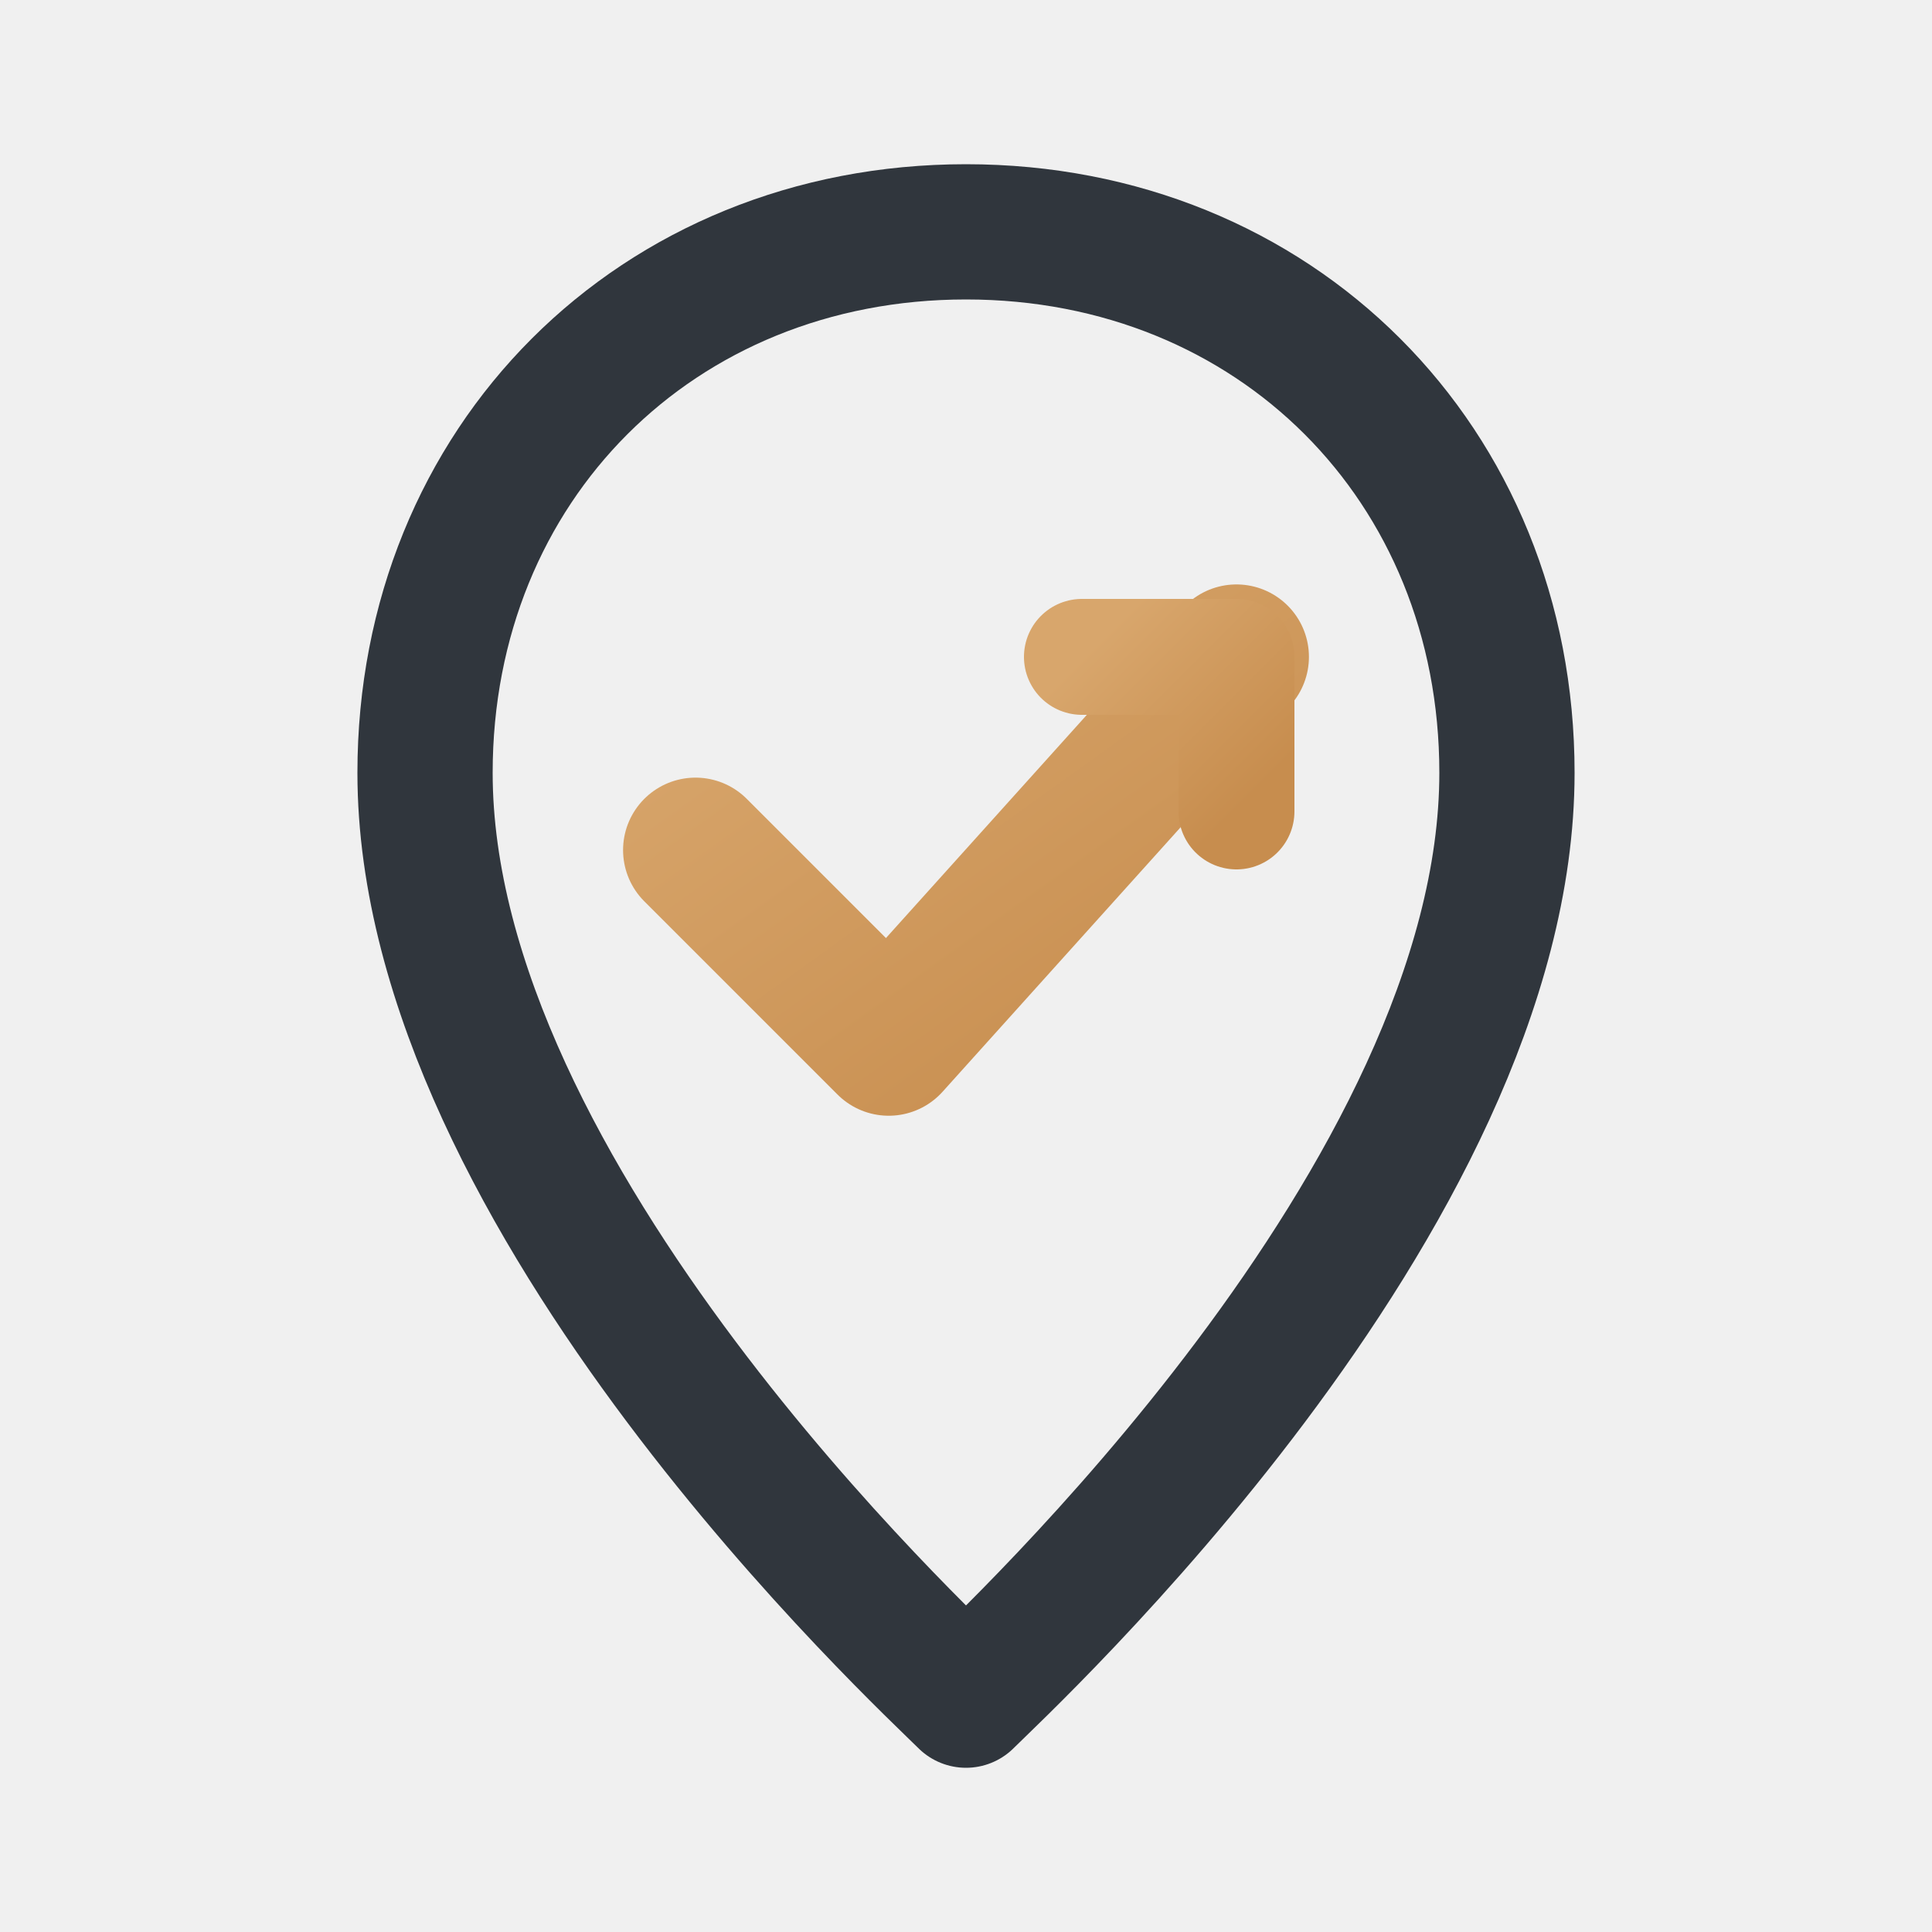
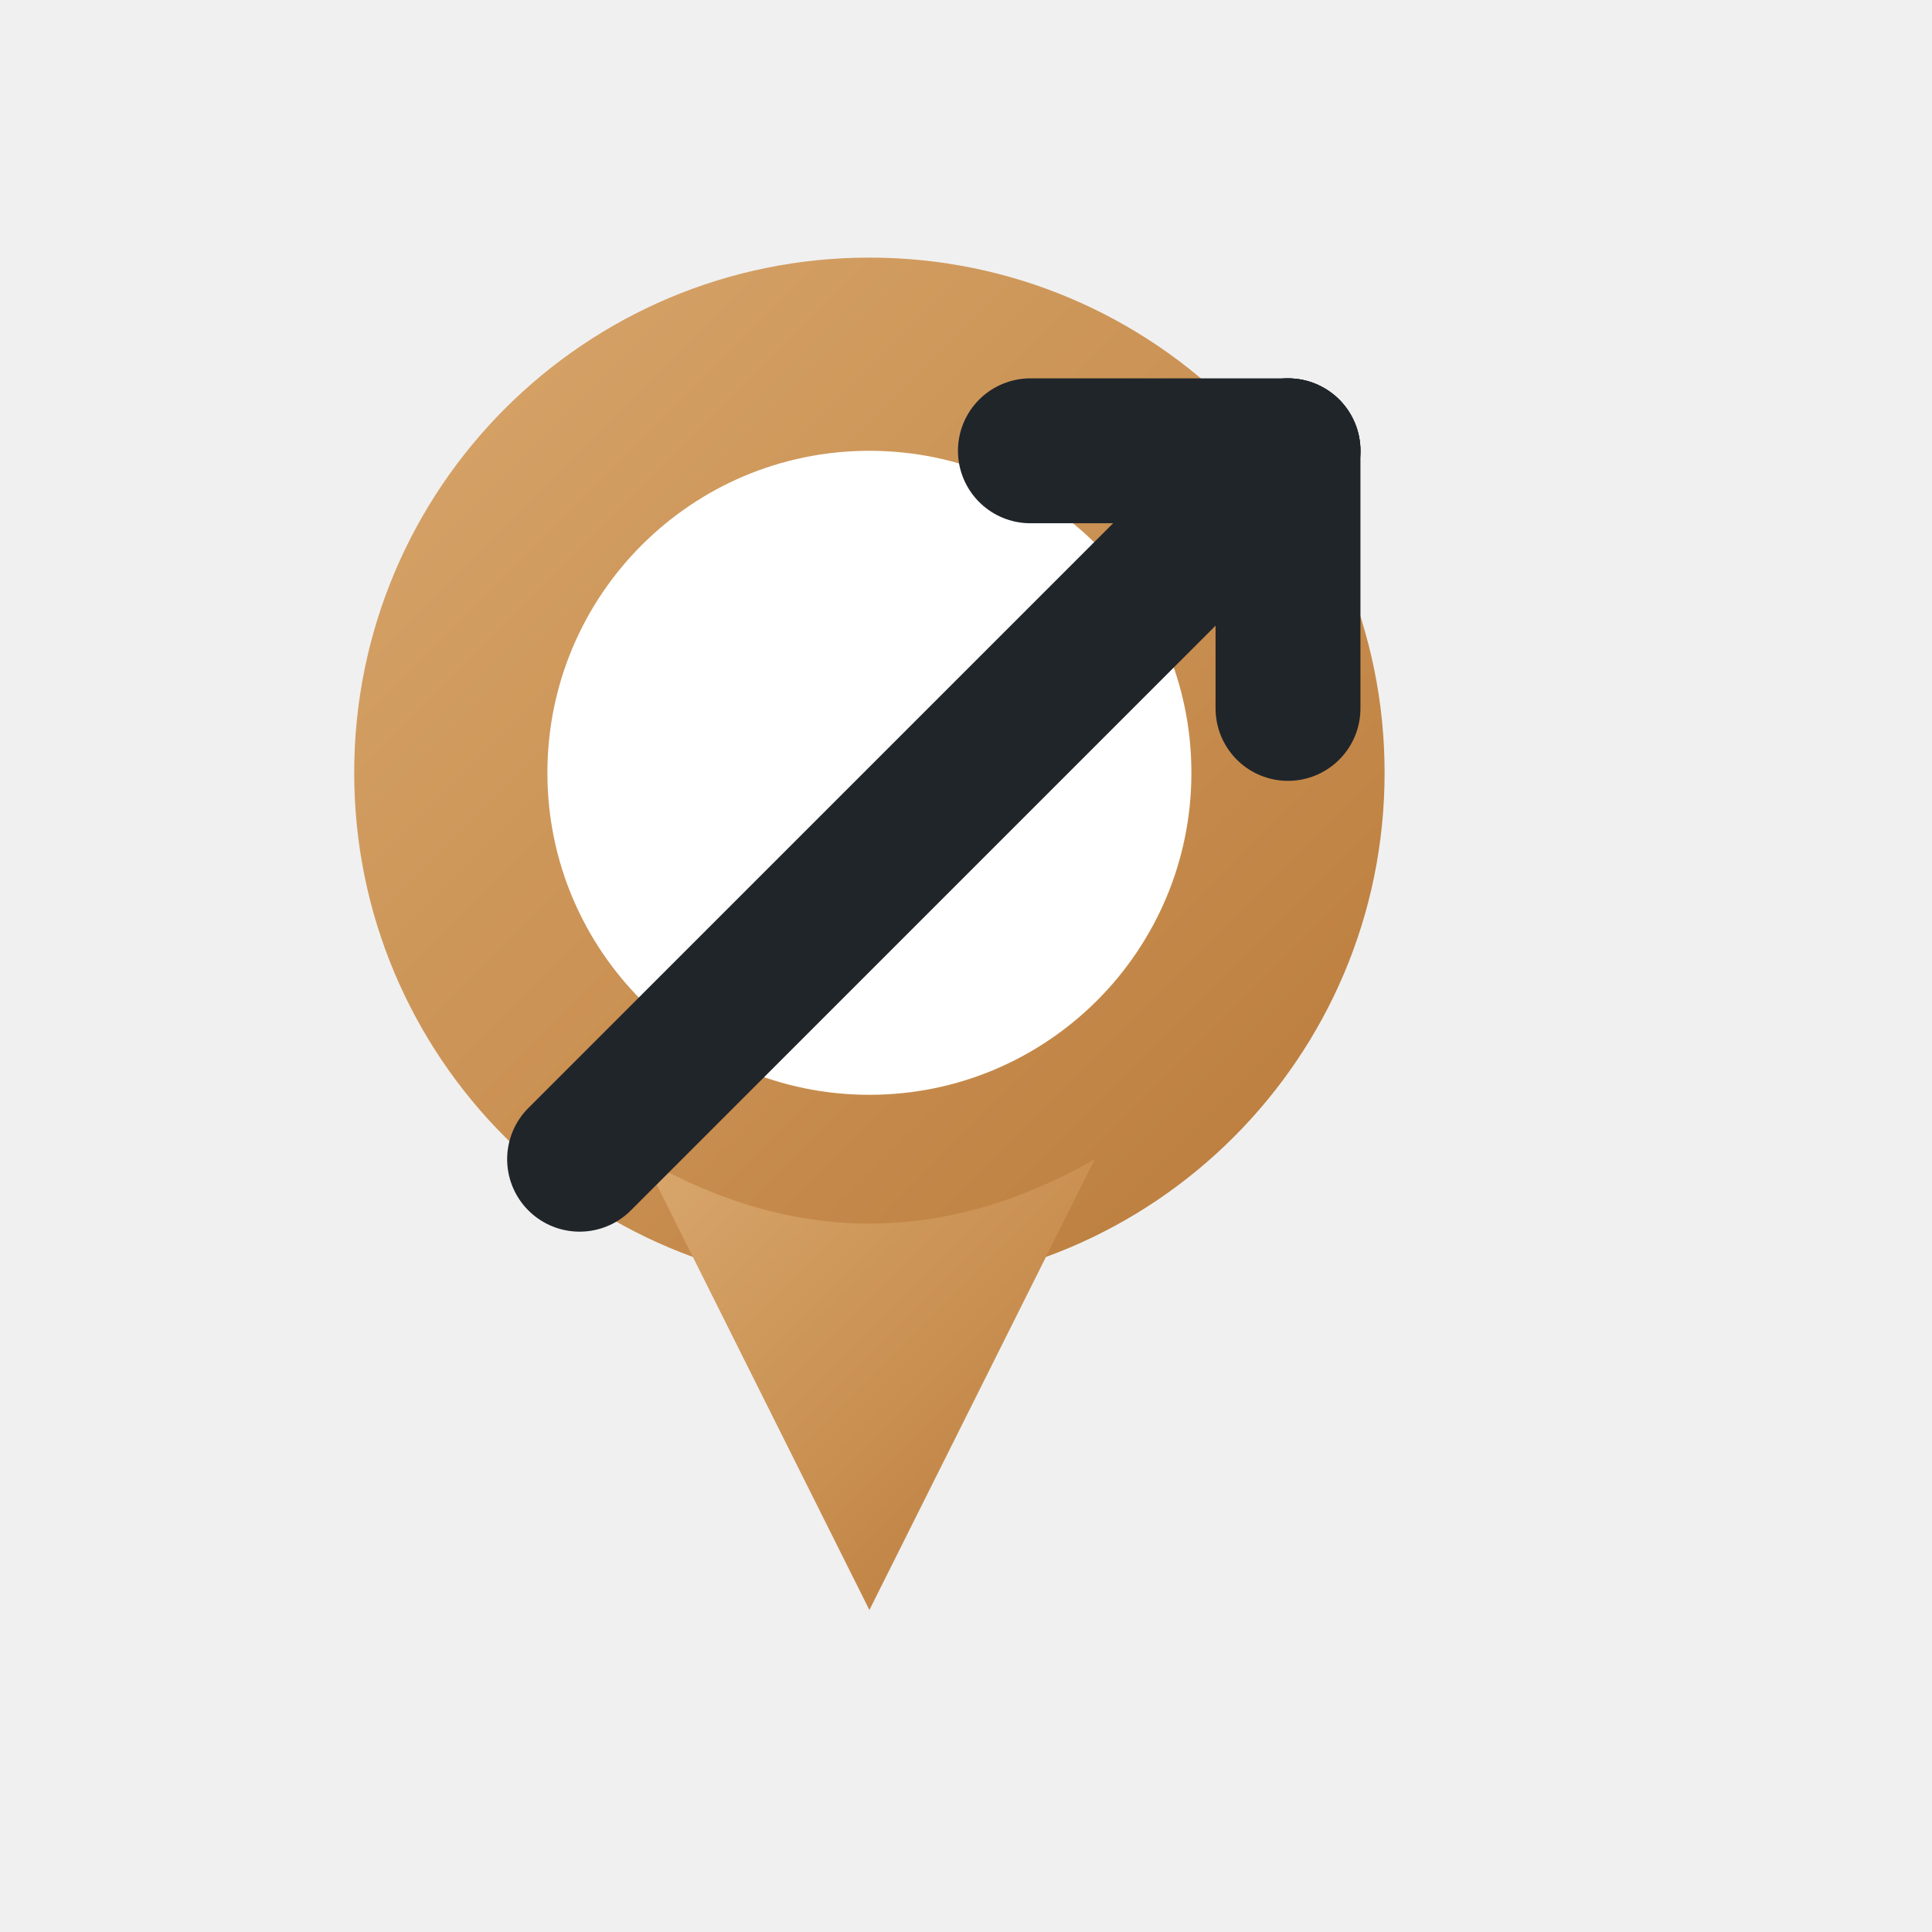
- <svg xmlns="http://www.w3.org/2000/svg" viewBox="0 0 100 100" fill="none">
+ <svg xmlns="http://www.w3.org/2000/svg" viewBox="0 0 120 120" fill="none">
  <defs>
-     <linearGradient id="otmGoldGrad" x1="0%" y1="0%" x2="100%" y2="100%">
+     <linearGradient id="pinGold" x1="0%" y1="0%" x2="100%" y2="100%">
      <stop offset="0%" stop-color="#D8A66C" />
-       <stop offset="100%" stop-color="#C78D4E" />
+       <stop offset="60%" stop-color="#C78D4E" />
+       <stop offset="100%" stop-color="#B8793A" />
    </linearGradient>
  </defs>
-   <path d="M 50 12 C 34 12 22 24 22 40 C 22 62 48 86 50 88 C 52 86 78 62 78 40 C 78 24 66 12 50 12 Z" stroke="#30363D" stroke-width="7" stroke-linejoin="round" fill="none" />
-   <path d="M 36 44 L 46 54 L 64 34" stroke="url(#otmGoldGrad)" stroke-width="7.5" stroke-linecap="round" stroke-linejoin="round" fill="none" />
-   <path d="M 56 34 L 64 34 L 64 42" stroke="url(#otmGoldGrad)" stroke-width="6" stroke-linecap="round" stroke-linejoin="round" fill="none" />
+   <ellipse cx="54" cy="48" rx="32" ry="32" fill="url(#pinGold)" />
+   <ellipse cx="54" cy="48" rx="20" ry="20" fill="white" />
+   <path d="M 40 72 L 54 100 L 68 72 Q 54 80 40 72 Z" fill="url(#pinGold)" />
+   <path d="M 36 72 L 80 28" stroke="#20252A" stroke-width="9" stroke-linecap="round" stroke-linejoin="round" />
+   <path d="M 64 28 L 80 28" stroke="#20252A" stroke-width="9" stroke-linecap="round" stroke-linejoin="round" />
+   <path d="M 80 28 L 80 44" stroke="#20252A" stroke-width="9" stroke-linecap="round" stroke-linejoin="round" />
</svg>
